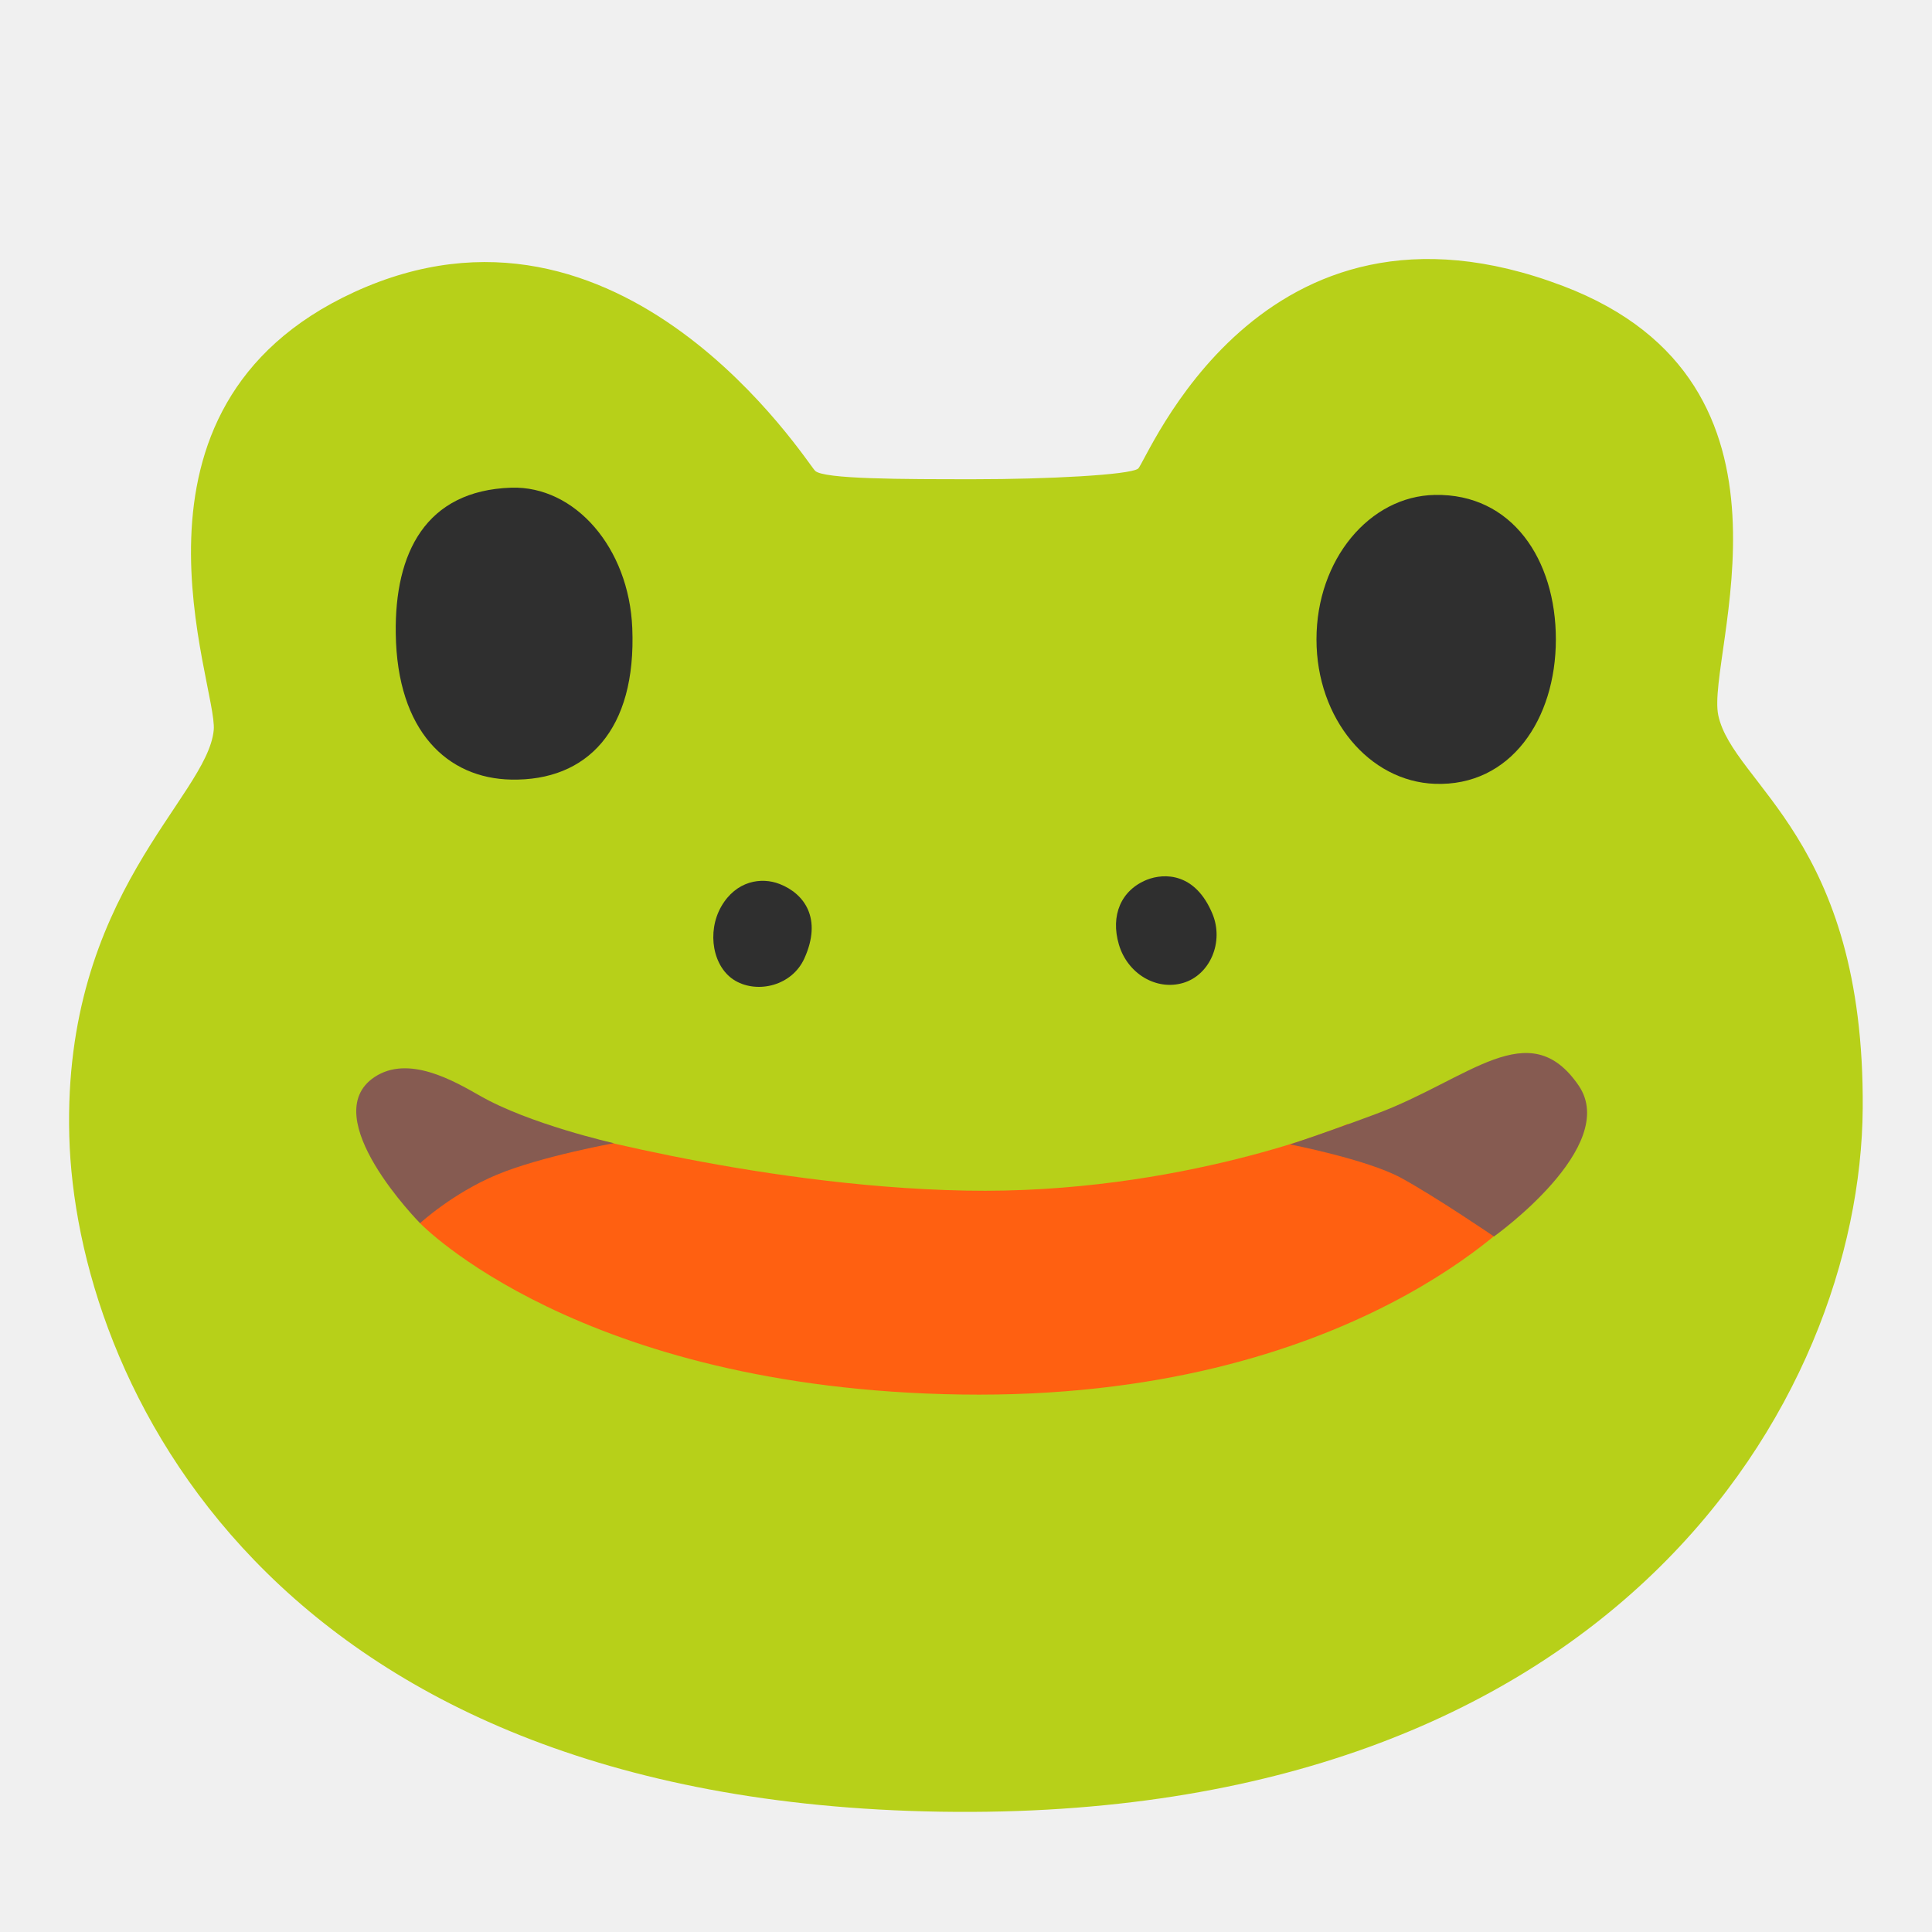
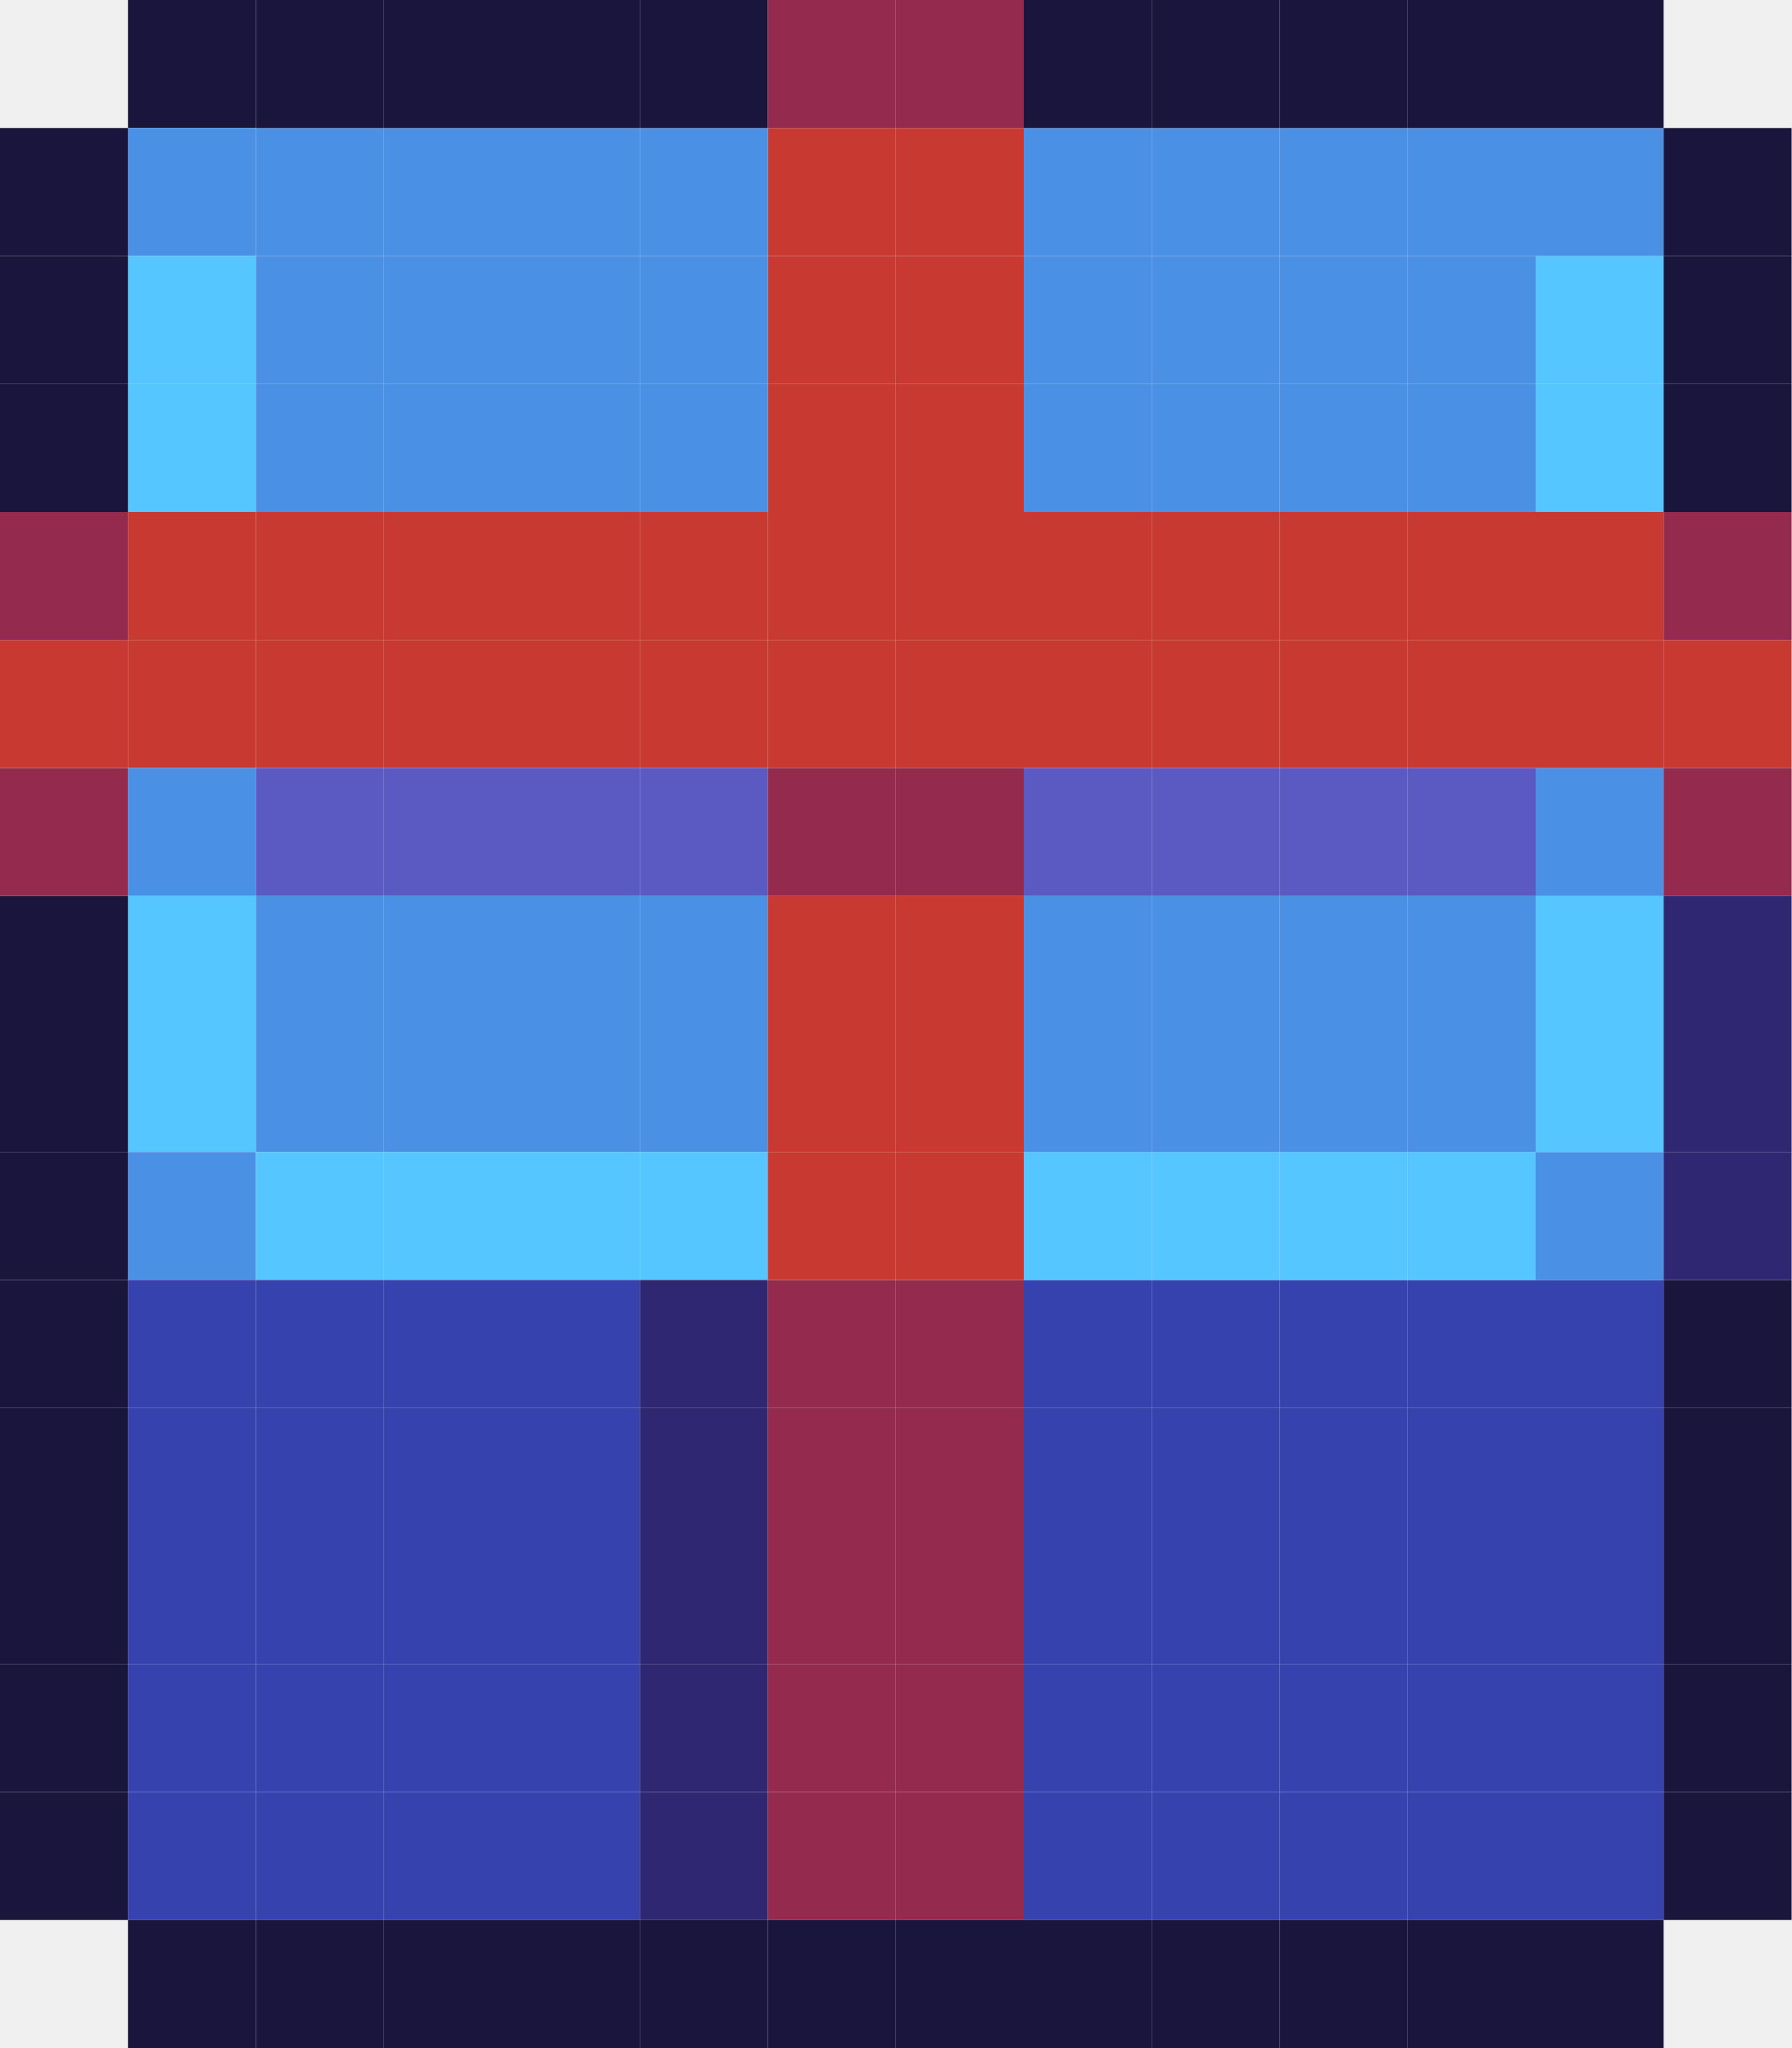
- <svg xmlns="http://www.w3.org/2000/svg" version="1.1" width="800px" height="800px">
-   <svg width="800px" height="800px" viewBox="0 0 128 128" aria-hidden="true" role="img" class="iconify iconify--noto" preserveAspectRatio="xMidYMid meet">
-     <path d="M14.16 48.37c-.43 4.5-10 10.84-9.57 26.89s13.09 44.06 57.72 44.77c44.63.7 60.96-27.31 61.1-46.6c.13-17.88-8.58-21.43-9.57-26.04c-.84-3.94 6.76-21.96-10.28-28.44c-20.11-7.65-27.6 11.68-28.16 12.1c-.56.42-6.05.7-10.84.7s-10 0-10.56-.56c-.56-.56-12.81-19.99-30.55-11.83c-16.64 7.67-9.01 26.05-9.29 29.01z" fill="#b7d019" />
-     <path d="M103.08 42.36c0 5.29-3 9.76-8.02 9.57c-4.33-.16-7.84-4.29-7.84-9.57s3.51-9.49 7.84-9.57c5.11-.1 8.02 4.28 8.02 9.57z" fill="#2f2f2f" />
-     <path d="M41.89 41.61c.28 6.76-3 10.14-8.02 10.04c-4.22-.08-7.56-3.19-7.65-9.67c-.08-5.34 1.97-9.48 7.65-9.67c4.22-.13 7.8 3.97 8.02 9.3z" fill="#2f2f2f" />
-     <path d="M53.29 63.5c-.81 1.79-3.06 2.35-4.57 1.48c-1.5-.87-1.91-3.23-.93-4.93c.98-1.7 2.65-1.96 3.87-1.48c1.63.64 2.83 2.28 1.63 4.93z" fill="#2f2f2f" />
-     <path d="M80.33 60.55c.77 1.86-.16 4.04-1.94 4.57c-1.78.53-3.69-.61-4.26-2.54c-.57-1.93.14-3.61 1.87-4.3c1.13-.44 3.19-.48 4.33 2.27z" fill="#2f2f2f" />
-     <path d="M27.44 78.31l.38 2.72s10.51 10.98 35.85 11.36c26 .39 37.26-12.29 37.26-12.29l-11.64-5.63s-11.07 4.69-25.34 4.41c-14.27-.28-28.34-4.41-28.34-4.41l-8.17 3.84z" fill="#ff6011" />
-     <path d="M104.59 71.92c-3.28-4.79-7.23-.43-13.42 1.88c-3.43 1.28-5.7 2.02-5.7 2.02s5.09.99 7.34 2.21s6.17 3.89 6.17 3.89s8.37-5.96 5.61-10z" fill="#865b51" />
-     <path d="M24.81 71.36c-3.94 2.63 3.02 9.68 3.02 9.68s2.15-1.98 5.06-3.2s7.78-2.1 7.78-2.1s-5.63-1.27-8.9-3.16c-1.69-.96-4.71-2.72-6.96-1.22z" fill="#865b51" />
-   </svg>
-   <style>@media (prefers-color-scheme: light) { :root { filter: none; } }
- @media (prefers-color-scheme: dark) { :root { filter: none; } }
- </style>
+ <svg xmlns="http://www.w3.org/2000/svg" width="14" height="16" viewBox="0 0 14 16" fill="none">
+   <g clip-path="url(#clip0_24_2)">
+     <rect x="1" width="1" height="1" fill="#19153D" />
+     <rect x="1" y="1" width="1" height="1" fill="#4A91E6" />
+     <rect x="1" y="2" width="1" height="1" fill="#55C6FF" />
+     <rect x="1" y="3" width="1" height="1" fill="#55C6FF" />
+     <rect x="1" y="4" width="1" height="1" fill="#C83931" />
+     <rect x="1" y="5" width="1" height="1" fill="#C83931" />
+     <rect x="1" y="6" width="1" height="1" fill="#4A91E6" />
+     <rect x="1" y="7" width="1" height="1" fill="#55C6FF" />
+     <rect x="1" y="8" width="1" height="1" fill="#55C6FF" />
+     <rect x="1" y="9" width="1" height="1" fill="#4A91E6" />
+     <rect x="1" y="10" width="1" height="1" fill="#3642AE" />
+     <rect x="1" y="11" width="1" height="1" fill="#3642AE" />
+     <rect x="1" y="12" width="1" height="1" fill="#3642AE" />
+     <rect x="1" y="13" width="1" height="1" fill="#3642AE" />
+     <rect x="1" y="14" width="1" height="1" fill="#3642AE" />
+     <rect x="2" y="14" width="1" height="1" fill="#3642AE" />
+     <rect x="3" y="14" width="1" height="1" fill="#3642AE" />
+     <rect x="4" y="14" width="1" height="1" fill="#3642AE" />
+     <rect x="5" y="14" width="1" height="1" fill="#2F2772" />
+     <rect x="6" y="14" width="1" height="1" fill="#942B4E" />
+     <rect x="7" y="14" width="1" height="1" fill="#942B4E" />
+     <rect x="8" y="14" width="1" height="1" fill="#3642AE" />
+     <rect x="9" y="14" width="1" height="1" fill="#3642AE" />
+     <rect x="10" y="14" width="1" height="1" fill="#3642AE" />
+     <rect x="11" y="14" width="1" height="1" fill="#3642AE" />
+     <rect x="12" y="14" width="1" height="1" fill="#3642AE" />
+     <rect x="12" y="13" width="1" height="1" fill="#3642AE" />
+     <rect x="12" y="12" width="1" height="1" fill="#3642AE" />
+     <rect x="12" y="11" width="1" height="1" fill="#3642AE" />
+     <rect x="12" y="10" width="1" height="1" fill="#3642AE" />
+     <rect x="12" y="9" width="1" height="1" fill="#4A91E6" />
+     <rect x="12" y="8" width="1" height="1" fill="#55C6FF" />
+     <rect x="12" y="7" width="1" height="1" fill="#55C6FF" />
+     <rect x="12" y="6" width="1" height="1" fill="#4A91E6" />
+     <rect x="12" y="5" width="1" height="1" fill="#C83931" />
+     <rect x="12" y="4" width="1" height="1" fill="#C83931" />
+     <rect x="12" y="3" width="1" height="1" fill="#55C6FF" />
+     <rect x="12" y="2" width="1" height="1" fill="#55C6FF" />
+     <rect x="12" y="1" width="1" height="1" fill="#4A91E6" />
+     <rect x="11" y="1" width="1" height="1" fill="#4A91E6" />
+     <rect x="10" y="1" width="1" height="1" fill="#4A91E6" />
+     <rect x="9" y="1" width="1" height="1" fill="#4A91E6" />
+     <rect x="8" y="1" width="1" height="1" fill="#4A91E6" />
+     <rect x="7" y="1" width="1" height="1" fill="#C83931" />
+     <rect x="6" y="1" width="1" height="1" fill="#C83931" />
+     <rect x="5" y="1" width="1" height="1" fill="#4A91E6" />
+     <rect x="4" y="1" width="1" height="1" fill="#4A91E6" />
+     <rect x="3" y="1" width="1" height="1" fill="#4A91E6" />
+     <rect x="2" y="1" width="1" height="1" fill="#4A91E6" />
+     <rect x="2" y="2" width="1" height="1" fill="#4A91E6" />
+     <rect x="2" y="3" width="1" height="1" fill="#4A91E6" />
+     <rect x="2" y="4" width="1" height="1" fill="#C83931" />
+     <rect x="2" y="5" width="1" height="1" fill="#C83931" />
+     <rect x="2" y="6" width="1" height="1" fill="#5A5AC2" />
+     <rect x="2" y="7" width="1" height="1" fill="#4A91E6" />
+     <rect x="2" y="8" width="1" height="1" fill="#4A91E6" />
+     <rect x="2" y="9" width="1" height="1" fill="#55C6FF" />
+     <rect x="2" y="10" width="1" height="1" fill="#3642AE" />
+     <rect x="2" y="11" width="1" height="1" fill="#3642AE" />
+     <rect x="2" y="12" width="1" height="1" fill="#3642AE" />
+     <rect x="2" y="13" width="1" height="1" fill="#3642AE" />
+     <rect x="3" y="13" width="1" height="1" fill="#3642AE" />
+     <rect x="4" y="13" width="1" height="1" fill="#3642AE" />
+     <rect x="5" y="13" width="1" height="1" fill="#2F2772" />
+     <rect x="6" y="13" width="1" height="1" fill="#942B4E" />
+     <rect x="7" y="13" width="1" height="1" fill="#942B4E" />
+     <rect x="8" y="13" width="1" height="1" fill="#3642AE" />
+     <rect x="9" y="13" width="1" height="1" fill="#3642AE" />
+     <rect x="10" y="13" width="1" height="1" fill="#3642AE" />
+     <rect x="11" y="13" width="1" height="1" fill="#3642AE" />
+     <rect x="11" y="12" width="1" height="1" fill="#3642AE" />
+     <rect x="11" y="11" width="1" height="1" fill="#3642AE" />
+     <rect x="11" y="10" width="1" height="1" fill="#3642AE" />
+     <rect x="11" y="9" width="1" height="1" fill="#55C6FF" />
+     <rect x="11" y="8" width="1" height="1" fill="#4A91E6" />
+     <rect x="11" y="7" width="1" height="1" fill="#4A91E6" />
+     <rect x="11" y="6" width="1" height="1" fill="#5A5AC2" />
+     <rect x="11" y="5" width="1" height="1" fill="#C83931" />
+     <rect x="11" y="4" width="1" height="1" fill="#C83931" />
+     <rect x="11" y="3" width="1" height="1" fill="#4A91E6" />
+     <rect x="11" y="2" width="1" height="1" fill="#4A91E6" />
+     <rect x="10" y="2" width="1" height="1" fill="#4A91E6" />
+     <rect x="9" y="2" width="1" height="1" fill="#4A91E6" />
+     <rect x="8" y="2" width="1" height="1" fill="#4A91E6" />
+     <rect x="7" y="2" width="1" height="1" fill="#C83931" />
+     <rect x="6" y="2" width="1" height="1" fill="#C83931" />
+     <rect x="5" y="2" width="1" height="1" fill="#4A91E6" />
+     <rect x="4" y="2" width="1" height="1" fill="#4A91E6" />
+     <rect x="3" y="2" width="1" height="1" fill="#4A91E6" />
+     <rect x="3" y="3" width="1" height="1" fill="#4A91E6" />
+     <rect x="3" y="4" width="1" height="1" fill="#C83931" />
+     <rect x="3" y="5" width="1" height="1" fill="#C83931" />
+     <rect x="3" y="6" width="1" height="1" fill="#5A5AC2" />
+     <rect x="3" y="7" width="1" height="1" fill="#4A91E6" />
+     <rect x="3" y="8" width="1" height="1" fill="#4A91E6" />
+     <rect x="3" y="9" width="1" height="1" fill="#55C6FF" />
+     <rect x="3" y="10" width="1" height="1" fill="#3642AE" />
+     <rect x="3" y="11" width="1" height="1" fill="#3642AE" />
+     <rect x="3" y="12" width="1" height="1" fill="#3642AE" />
+     <rect x="4" y="12" width="1" height="1" fill="#3642AE" />
+     <rect x="5" y="12" width="1" height="1" fill="#2F2772" />
+     <rect x="6" y="12" width="1" height="1" fill="#942B4E" />
+     <rect x="7" y="12" width="1" height="1" fill="#942B4E" />
+     <rect x="8" y="12" width="1" height="1" fill="#3642AE" />
+     <rect x="9" y="12" width="1" height="1" fill="#3642AE" />
+     <rect x="10" y="12" width="1" height="1" fill="#3642AE" />
+     <rect x="10" y="11" width="1" height="1" fill="#3642AE" />
+     <rect x="10" y="10" width="1" height="1" fill="#3642AE" />
+     <rect x="10" y="9" width="1" height="1" fill="#55C6FF" />
+     <rect x="10" y="8" width="1" height="1" fill="#4A91E6" />
+     <rect x="10" y="7" width="1" height="1" fill="#4A91E6" />
+     <rect x="10" y="6" width="1" height="1" fill="#5A5AC2" />
+     <rect x="10" y="5" width="1" height="1" fill="#C83931" />
+     <rect x="10" y="4" width="1" height="1" fill="#C83931" />
+     <rect x="10" y="3" width="1" height="1" fill="#4A91E6" />
+     <rect x="9" y="3" width="1" height="1" fill="#4A91E6" />
+     <rect x="8" y="3" width="1" height="1" fill="#4A91E6" />
+     <rect x="7" y="3" width="1" height="1" fill="#C83931" />
+     <rect x="6" y="3" width="1" height="1" fill="#C83931" />
+     <rect x="5" y="3" width="1" height="1" fill="#4A91E6" />
+     <rect x="4" y="3" width="1" height="1" fill="#4A91E6" />
+     <rect x="4" y="4" width="1" height="1" fill="#C83931" />
+     <rect x="4" y="5" width="1" height="1" fill="#C83931" />
+     <rect x="4" y="6" width="1" height="1" fill="#5A5AC2" />
+     <rect x="4" y="7" width="1" height="1" fill="#4A91E6" />
+     <rect x="4" y="8" width="1" height="1" fill="#4A91E6" />
+     <rect x="4" y="9" width="1" height="1" fill="#55C6FF" />
+     <rect x="4" y="10" width="1" height="1" fill="#3642AE" />
+     <rect x="4" y="11" width="1" height="1" fill="#3642AE" />
+     <rect x="5" y="11" width="1" height="1" fill="#2F2772" />
+     <rect x="6" y="11" width="1" height="1" fill="#942B4E" />
+     <rect x="7" y="11" width="1" height="1" fill="#942B4E" />
+     <rect x="8" y="11" width="1" height="1" fill="#3642AE" />
+     <rect x="9" y="11" width="1" height="1" fill="#3642AE" />
+     <rect x="9" y="10" width="1" height="1" fill="#3642AE" />
+     <rect x="9" y="9" width="1" height="1" fill="#55C6FF" />
+     <rect x="9" y="8" width="1" height="1" fill="#4A91E6" />
+     <rect x="9" y="7" width="1" height="1" fill="#4A91E6" />
+     <rect x="9" y="6" width="1" height="1" fill="#5A5AC2" />
+     <rect x="9" y="5" width="1" height="1" fill="#C83931" />
+     <rect x="9" y="4" width="1" height="1" fill="#C83931" />
+     <rect x="8" y="4" width="1" height="1" fill="#C83931" />
+     <rect x="7" y="4" width="1" height="1" fill="#C83931" />
+     <rect x="6" y="4" width="1" height="1" fill="#C83931" />
+     <rect x="5" y="4" width="1" height="1" fill="#C83931" />
+     <rect x="5" y="5" width="1" height="1" fill="#C83931" />
+     <rect x="5" y="6" width="1" height="1" fill="#5A5AC2" />
+     <rect x="5" y="7" width="1" height="1" fill="#4A91E6" />
+     <rect x="5" y="8" width="1" height="1" fill="#4A91E6" />
+     <rect x="5" y="9" width="1" height="1" fill="#55C6FF" />
+     <rect x="5" y="10" width="1" height="1" fill="#2F2772" />
+     <rect x="6" y="10" width="1" height="1" fill="#942B4E" />
+     <rect x="7" y="10" width="1" height="1" fill="#942B4E" />
+     <rect x="8" y="10" width="1" height="1" fill="#3642AE" />
+     <rect x="8" y="9" width="1" height="1" fill="#55C6FF" />
+     <rect x="8" y="8" width="1" height="1" fill="#4A91E6" />
+     <rect x="8" y="7" width="1" height="1" fill="#4A91E6" />
+     <rect x="8" y="6" width="1" height="1" fill="#5A5AC2" />
+     <rect x="8" y="5" width="1" height="1" fill="#C83931" />
+     <rect x="7" y="5" width="1" height="1" fill="#C83931" />
+     <rect x="6" y="5" width="1" height="1" fill="#C83931" />
+     <rect x="6" y="6" width="1" height="1" fill="#942B4E" />
+     <rect x="6" y="7" width="1" height="1" fill="#C83931" />
+     <rect x="6" y="8" width="1" height="1" fill="#C83931" />
+     <rect x="6" y="9" width="1" height="1" fill="#C83931" />
+     <rect x="7" y="9" width="1" height="1" fill="#C83931" />
+     <rect x="7" y="8" width="1" height="1" fill="#C83931" />
+     <rect x="7" y="7" width="1" height="1" fill="#C83931" />
+     <rect x="7" y="6" width="1" height="1" fill="#942B4E" />
+     <rect x="2" width="1" height="1" fill="#19153D" />
+     <rect x="4" width="1" height="1" fill="#19153D" />
+     <rect x="3" width="1" height="1" fill="#19153D" />
+     <rect x="5" width="1" height="1" fill="#19153D" />
+     <rect x="6" width="1" height="1" fill="#942B4E" />
+     <rect x="7" width="1" height="1" fill="#942B4E" />
+     <rect x="8" width="1" height="1" fill="#19153D" />
+     <rect x="9" width="1" height="1" fill="#19153D" />
+     <rect x="10" width="1" height="1" fill="#19153D" />
+     <rect x="11" width="1" height="1" fill="#19153D" />
+     <rect x="12" width="1" height="1" fill="#19153D" />
+     <rect x="13" y="1" width="1" height="1" fill="#19153D" />
+     <rect x="13" y="2" width="1" height="1" fill="#19153D" />
+     <rect x="13" y="3" width="1" height="1" fill="#19153D" />
+     <rect x="13" y="4" width="1" height="1" fill="#942B4E" />
+     <rect x="13" y="5" width="1" height="1" fill="#C83931" />
+     <rect x="13" y="6" width="1" height="1" fill="#942B4E" />
+     <rect x="13" y="8" width="1" height="1" fill="#2F2772" />
+     <rect x="13" y="9" width="1" height="1" fill="#2F2772" />
+     <rect x="13" y="10" width="1" height="1" fill="#19153D" />
+     <rect x="13" y="11" width="1" height="1" fill="#19153D" />
+     <rect x="13" y="12" width="1" height="1" fill="#19153D" />
+     <rect x="13" y="13" width="1" height="1" fill="#19153D" />
+     <rect x="13" y="14" width="1" height="1" fill="#19153D" />
+     <rect x="12" y="15" width="1" height="1" fill="#19153D" />
+     <rect x="11" y="15" width="1" height="1" fill="#19153D" />
+     <rect x="10" y="15" width="1" height="1" fill="#19153D" />
+     <rect x="9" y="15" width="1" height="1" fill="#19153D" />
+     <rect x="8" y="15" width="1" height="1" fill="#19153D" />
+     <rect x="7" y="15" width="1" height="1" fill="#19153D" />
+     <rect x="6" y="15" width="1" height="1" fill="#19153D" />
+     <rect x="5" y="15" width="1" height="1" fill="#19153D" />
+     <rect x="4" y="15" width="1" height="1" fill="#19153D" />
+     <rect x="3" y="15" width="1" height="1" fill="#19153D" />
+     <rect x="2" y="15" width="1" height="1" fill="#19153D" />
+     <rect x="1" y="15" width="1" height="1" fill="#19153D" />
+     <rect y="14" width="1" height="1" fill="#19153D" />
+     <rect y="13" width="1" height="1" fill="#19153D" />
+     <rect y="12" width="1" height="1" fill="#19153D" />
+     <rect y="11" width="1" height="1" fill="#19153D" />
+     <rect y="10" width="1" height="1" fill="#19153D" />
+     <rect y="9" width="1" height="1" fill="#19153D" />
+     <rect y="8" width="1" height="1" fill="#19153D" />
+     <rect y="7" width="1" height="1" fill="#19153D" />
+     <rect y="6" width="1" height="1" fill="#942B4E" />
+     <rect y="5" width="1" height="1" fill="#C83931" />
+     <rect y="4" width="1" height="1" fill="#942B4E" />
+     <rect y="3" width="1" height="1" fill="#19153D" />
+     <rect y="2" width="1" height="1" fill="#19153D" />
+     <rect y="1" width="1" height="1" fill="#19153D" />
+     <rect x="13" y="7" width="1" height="1" fill="#2F2772" />
+   </g>
+   <defs>
+     <clipPath id="clip0_24_2">
+       <rect width="14" height="16" fill="white" />
+     </clipPath>
+   </defs>
</svg>
